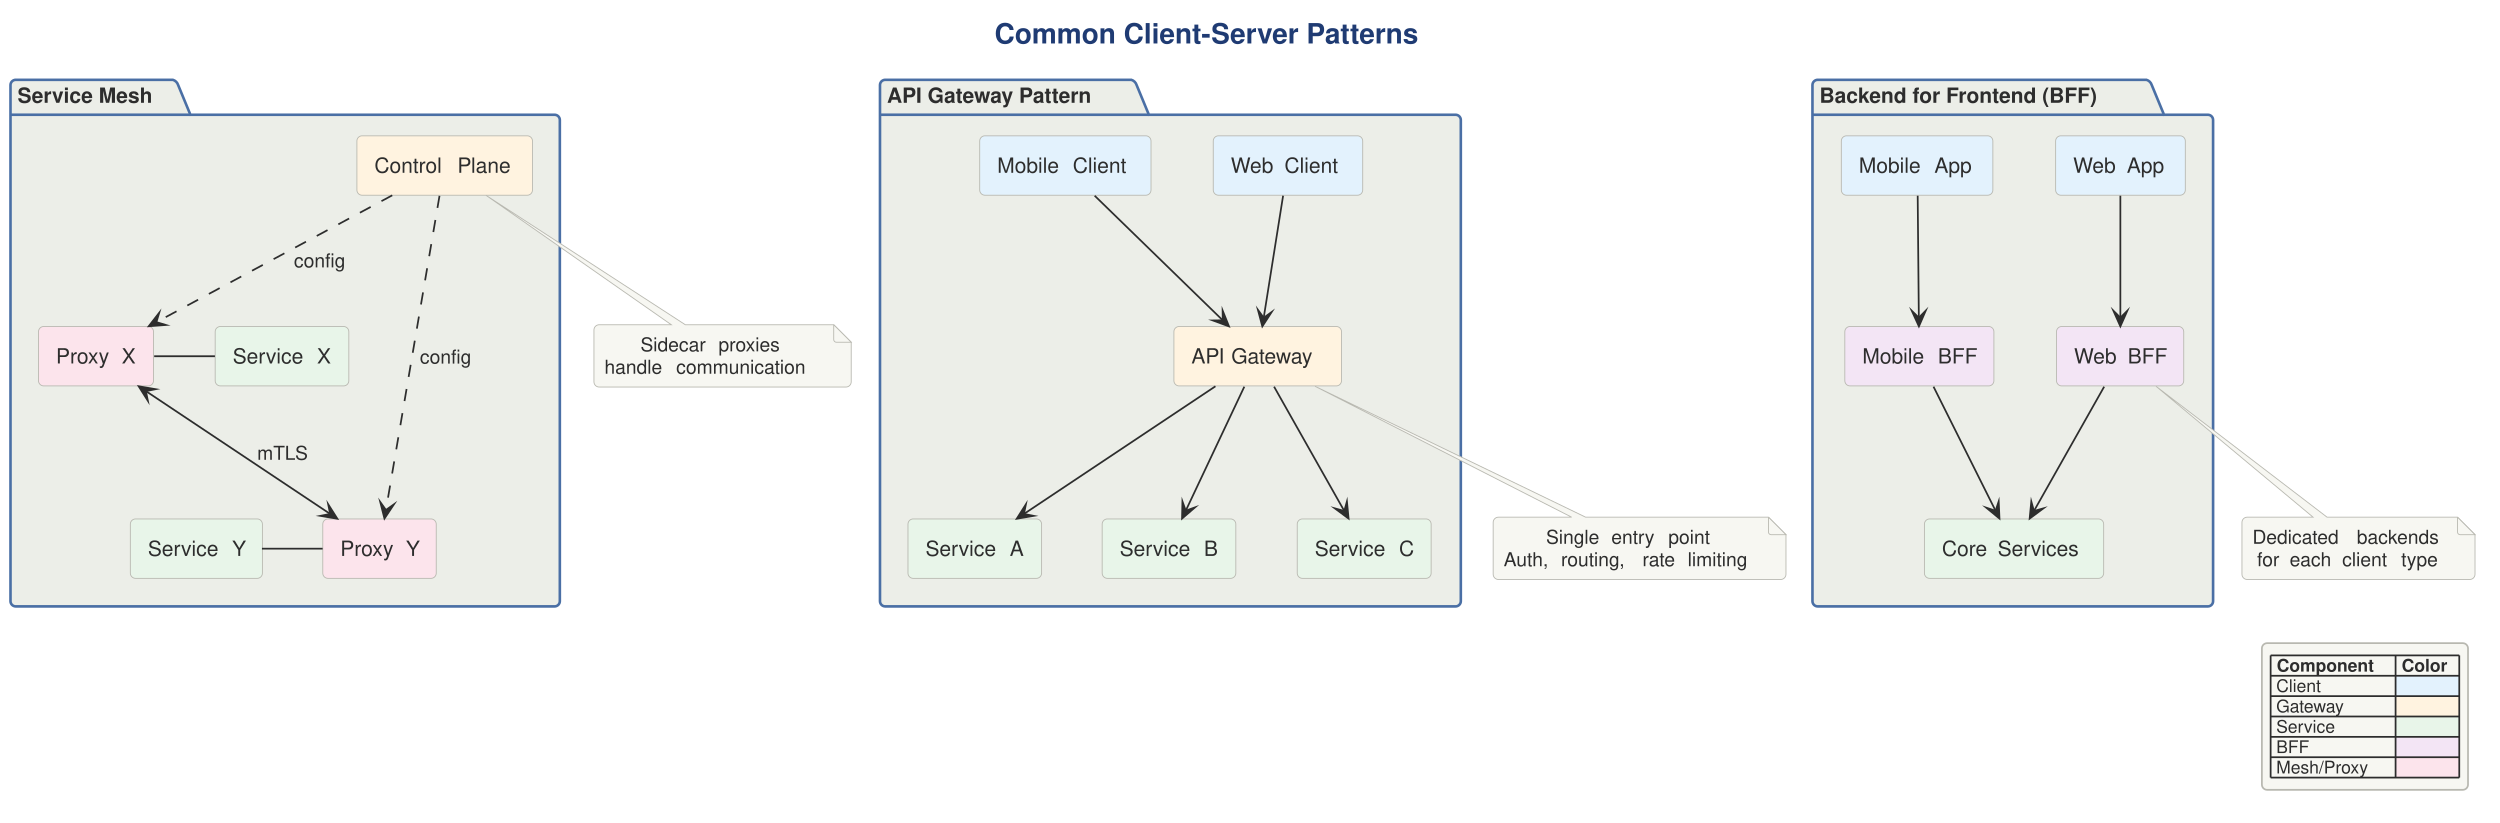
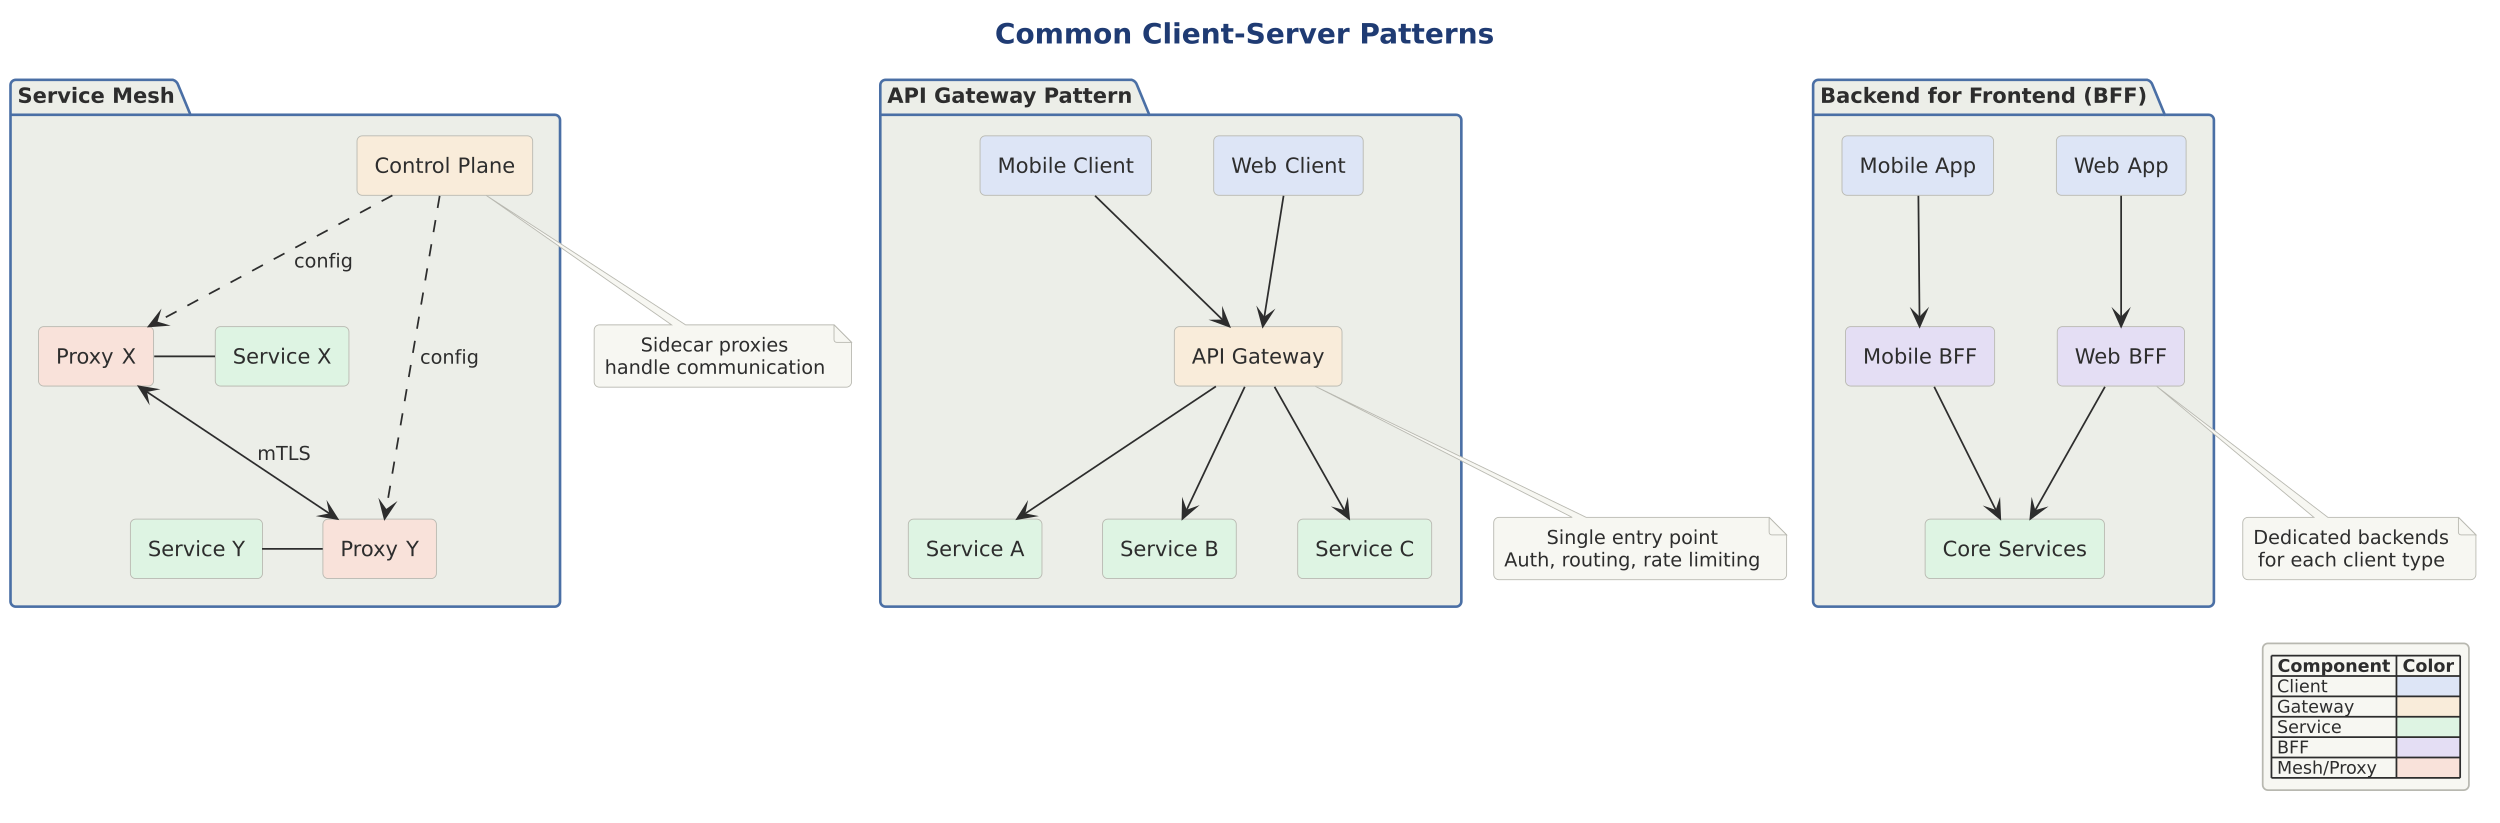
- <svg xmlns="http://www.w3.org/2000/svg" version="1.1" data-diagram-type="DESCRIPTION" style="width:1429px;height:470px;" width="1429px" height="470px" viewBox="0 0 1429 470" zoomAndPan="magnify" preserveAspectRatio="none" contentStyleType="text/css">
+ <svg xmlns="http://www.w3.org/2000/svg" version="1.1" data-diagram-type="DESCRIPTION" style="width:2232px;height:734px;" width="2232.813px" height="734.375px" viewBox="0 0 2232 734" zoomAndPan="magnify" preserveAspectRatio="none" contentStyleType="text/css">
  <defs />
  <g font-family="sans-serif" lengthAdjust="spacing">
    <g class="title" data-source-line="2">
-       <text x="568.48" y="24.852" fill="#1F3B73" font-size="16" textLength="285.758" font-weight="700" font-family="'Helvetica'">Common Client-Server Patterns</text>
+       <text x="888.25" y="38.831" fill="#1F3B73" font-size="25" textLength="446.497" font-weight="700" font-family="DejaVu Sans">Common Client-Server Patterns</text>
    </g>
    <g class="cluster" data-qualified-name="API Gateway Pattern" id="ent0001" data-source-line="6">
-       <path d="M506,45.625 L646.695,45.625 A4.5,4.5 0 0 1 649.695,48.625 L656.695,65.594 L832,65.594 A3,3 0 0 1 835,68.594 L835,343.625 A3,3 0 0 1 832,346.625 L506,346.625 A3,3 0 0 1 503,343.625 L503,48.625 A3,3 0 0 1 506,45.625" style="stroke:#4A6FA5;stroke-width:1.5;" fill="#ECEEE8" />
-       <line x1="503" y1="65.594" x2="656.695" y2="65.594" style="stroke:#4A6FA5;stroke-width:1.5;" />
-       <text x="507" y="58.764" fill="#2D2D2D" font-size="12" textLength="140.695" font-weight="700" font-family="'Helvetica'">API Gateway Pattern</text>
+       <path d="M790.625,71.289 L1010.461,71.289 A7.031,7.031 0 0 1 1015.149,75.977 L1026.086,102.49 L1300,102.49 A4.688,4.688 0 0 1 1304.688,107.178 L1304.688,536.914 A4.688,4.688 0 0 1 1300,541.602 L790.625,541.602 A4.688,4.688 0 0 1 785.938,536.914 L785.938,75.977 A4.688,4.688 0 0 1 790.625,71.289" style="stroke:#4A6FA5;stroke-width:2.344;" fill="#ECEEE8" />
+       <line x1="785.938" y1="102.49" x2="1026.086" y2="102.49" style="stroke:#4A6FA5;stroke-width:2.344;" />
+       <text x="792.188" y="91.818" fill="#2D2D2D" font-size="18.75" textLength="219.836" font-weight="700" font-family="DejaVu Sans">API Gateway Pattern</text>
    </g>
    <g class="cluster" data-qualified-name="Backend for Frontend .BFF." id="ent0016" data-source-line="22">
-       <path d="M1039,45.625 L1226.945,45.625 A4.5,4.5 0 0 1 1229.945,48.625 L1236.945,65.594 L1262,65.594 A3,3 0 0 1 1265,68.594 L1265,343.625 A3,3 0 0 1 1262,346.625 L1039,346.625 A3,3 0 0 1 1036,343.625 L1036,48.625 A3,3 0 0 1 1039,45.625" style="stroke:#4A6FA5;stroke-width:1.5;" fill="#ECEEE8" />
-       <line x1="1036" y1="65.594" x2="1236.945" y2="65.594" style="stroke:#4A6FA5;stroke-width:1.5;" />
-       <text x="1040" y="58.764" fill="#2D2D2D" font-size="12" textLength="187.945" font-weight="700" font-family="'Helvetica'">Backend for Frontend (BFF)</text>
+       <path d="M1623.438,71.289 L1917.102,71.289 A7.031,7.031 0 0 1 1921.79,75.977 L1932.727,102.49 L1971.875,102.49 A4.688,4.688 0 0 1 1976.563,107.178 L1976.563,536.914 A4.688,4.688 0 0 1 1971.875,541.602 L1623.438,541.602 A4.688,4.688 0 0 1 1618.75,536.914 L1618.75,75.977 A4.688,4.688 0 0 1 1623.438,71.289" style="stroke:#4A6FA5;stroke-width:2.344;" fill="#ECEEE8" />
+       <line x1="1618.75" y1="102.49" x2="1932.727" y2="102.49" style="stroke:#4A6FA5;stroke-width:2.344;" />
+       <text x="1625" y="91.818" fill="#2D2D2D" font-size="18.75" textLength="293.665" font-weight="700" font-family="DejaVu Sans">Backend for Frontend (BFF)</text>
    </g>
    <g class="cluster" data-qualified-name="Service Mesh" id="ent0029" data-source-line="36">
-       <path d="M9,45.625 L98.83,45.625 A4.5,4.5 0 0 1 101.83,48.625 L108.83,65.594 L317,65.594 A3,3 0 0 1 320,68.594 L320,343.625 A3,3 0 0 1 317,346.625 L9,346.625 A3,3 0 0 1 6,343.625 L6,48.625 A3,3 0 0 1 9,45.625" style="stroke:#4A6FA5;stroke-width:1.5;" fill="#ECEEE8" />
-       <line x1="6" y1="65.594" x2="108.83" y2="65.594" style="stroke:#4A6FA5;stroke-width:1.5;" />
-       <text x="10" y="58.764" fill="#2D2D2D" font-size="12" textLength="89.83" font-weight="700" font-family="'Helvetica'">Service Mesh</text>
+       <path d="M14.063,71.289 L154.422,71.289 A7.031,7.031 0 0 1 159.109,75.977 L170.047,102.49 L495.313,102.49 A4.688,4.688 0 0 1 500,107.178 L500,536.914 A4.688,4.688 0 0 1 495.313,541.602 L14.063,541.602 A4.688,4.688 0 0 1 9.375,536.914 L9.375,75.977 A4.688,4.688 0 0 1 14.063,71.289" style="stroke:#4A6FA5;stroke-width:2.344;" fill="#ECEEE8" />
+       <line x1="9.375" y1="102.49" x2="170.047" y2="102.49" style="stroke:#4A6FA5;stroke-width:2.344;" />
+       <text x="15.625" y="91.818" fill="#2D2D2D" font-size="18.75" textLength="140.359" font-weight="700" font-family="DejaVu Sans">Service Mesh</text>
    </g>
    <g class="entity" data-qualified-name="API Gateway Pattern.WC1" id="ent0002" data-source-line="7">
-       <rect x="693.5" y="77.625" width="85.42" height="33.969" fill="#E3F2FD" style="stroke:#B8B8B0;stroke-width:0.5;" rx="3" ry="3" />
-       <text x="703.5" y="98.764" fill="#2D2D2D" font-size="12" textLength="26.865" font-family="'Helvetica'">Web</text>
-       <text x="730.365" y="98.764" fill="#2D2D2D" font-size="12" font-family="'Helvetica'"> </text>
-       <text x="734.18" y="98.764" fill="#2D2D2D" font-size="12" textLength="34.74" font-family="'Helvetica'">Client</text>
+       <rect x="1083.594" y="121.289" width="133.469" height="53.076" fill="#DDE5F6" style="stroke:#B8B8B0;stroke-width:0.781;" rx="4.688" ry="4.688" />
+       <text x="1099.219" y="154.318" fill="#2D2D2D" font-size="18.75" textLength="41.977" font-family="DejaVu Sans">Web</text>
+       <text x="1141.196" y="154.318" fill="#2D2D2D" font-size="18.75" font-family="DejaVu Sans"> </text>
+       <text x="1147.156" y="154.318" fill="#2D2D2D" font-size="18.75" textLength="54.282" font-family="DejaVu Sans">Client</text>
    </g>
    <g class="entity" data-qualified-name="API Gateway Pattern.MC1" id="ent0003" data-source-line="8">
-       <rect x="560" y="77.625" width="97.918" height="33.969" fill="#E3F2FD" style="stroke:#B8B8B0;stroke-width:0.5;" rx="3" ry="3" />
-       <text x="570" y="98.764" fill="#2D2D2D" font-size="12" textLength="39.363" font-family="'Helvetica'">Mobile</text>
-       <text x="609.363" y="98.764" fill="#2D2D2D" font-size="12" font-family="'Helvetica'"> </text>
-       <text x="613.178" y="98.764" fill="#2D2D2D" font-size="12" textLength="34.74" font-family="'Helvetica'">Client</text>
+       <rect x="875" y="121.289" width="152.997" height="53.076" fill="#DDE5F6" style="stroke:#B8B8B0;stroke-width:0.781;" rx="4.688" ry="4.688" />
+       <text x="890.625" y="154.318" fill="#2D2D2D" font-size="18.75" textLength="61.505" font-family="DejaVu Sans">Mobile</text>
+       <text x="952.13" y="154.318" fill="#2D2D2D" font-size="18.75" font-family="DejaVu Sans"> </text>
+       <text x="958.09" y="154.318" fill="#2D2D2D" font-size="18.75" textLength="54.282" font-family="DejaVu Sans">Client</text>
    </g>
    <g class="entity" data-qualified-name="API Gateway Pattern.GW" id="ent0004" data-source-line="9">
-       <rect x="671" y="186.625" width="95.809" height="33.969" fill="#FFF3E0" style="stroke:#B8B8B0;stroke-width:0.5;" rx="3" ry="3" />
-       <text x="681" y="207.764" fill="#2D2D2D" font-size="12" textLength="18.984" font-family="'Helvetica'">API</text>
-       <text x="699.984" y="207.764" fill="#2D2D2D" font-size="12" font-family="'Helvetica'"> </text>
-       <text x="703.799" y="207.764" fill="#2D2D2D" font-size="12" textLength="53.01" font-family="'Helvetica'">Gateway</text>
+       <rect x="1048.438" y="291.602" width="149.701" height="53.076" fill="#F9ECDA" style="stroke:#B8B8B0;stroke-width:0.781;" rx="4.688" ry="4.688" />
+       <text x="1064.063" y="324.631" fill="#2D2D2D" font-size="18.75" textLength="29.663" font-family="DejaVu Sans">API</text>
+       <text x="1093.726" y="324.631" fill="#2D2D2D" font-size="18.75" font-family="DejaVu Sans"> </text>
+       <text x="1099.686" y="324.631" fill="#2D2D2D" font-size="18.75" textLength="82.828" font-family="DejaVu Sans">Gateway</text>
    </g>
    <g class="entity" data-qualified-name="API Gateway Pattern.SA1" id="ent0005" data-source-line="10">
-       <rect x="519" y="296.625" width="76.373" height="33.969" fill="#E8F5E9" style="stroke:#B8B8B0;stroke-width:0.5;" rx="3" ry="3" />
-       <text x="529" y="317.764" fill="#2D2D2D" font-size="12" textLength="44.35" font-family="'Helvetica'">Service</text>
-       <text x="573.35" y="317.764" fill="#2D2D2D" font-size="12" font-family="'Helvetica'"> </text>
-       <text x="577.164" y="317.764" fill="#2D2D2D" font-size="12" font-family="'Helvetica'">A</text>
+       <rect x="810.938" y="463.477" width="119.333" height="53.076" fill="#DEF4E3" style="stroke:#B8B8B0;stroke-width:0.781;" rx="4.688" ry="4.688" />
+       <text x="826.563" y="496.506" fill="#2D2D2D" font-size="18.75" textLength="69.296" font-family="DejaVu Sans">Service</text>
+       <text x="895.859" y="496.506" fill="#2D2D2D" font-size="18.75" font-family="DejaVu Sans"> </text>
+       <text x="901.819" y="496.506" fill="#2D2D2D" font-size="18.75" font-family="DejaVu Sans">A</text>
    </g>
    <g class="entity" data-qualified-name="API Gateway Pattern.SB1" id="ent0006" data-source-line="11">
-       <rect x="630" y="296.625" width="76.396" height="33.969" fill="#E8F5E9" style="stroke:#B8B8B0;stroke-width:0.5;" rx="3" ry="3" />
-       <text x="640" y="317.764" fill="#2D2D2D" font-size="12" textLength="44.35" font-family="'Helvetica'">Service</text>
-       <text x="684.35" y="317.764" fill="#2D2D2D" font-size="12" font-family="'Helvetica'"> </text>
-       <text x="688.164" y="317.764" fill="#2D2D2D" font-size="12" font-family="'Helvetica'">B</text>
+       <rect x="984.375" y="463.477" width="119.37" height="53.076" fill="#DEF4E3" style="stroke:#B8B8B0;stroke-width:0.781;" rx="4.688" ry="4.688" />
+       <text x="1000" y="496.506" fill="#2D2D2D" font-size="18.75" textLength="69.296" font-family="DejaVu Sans">Service</text>
+       <text x="1069.296" y="496.506" fill="#2D2D2D" font-size="18.75" font-family="DejaVu Sans"> </text>
+       <text x="1075.256" y="496.506" fill="#2D2D2D" font-size="18.75" font-family="DejaVu Sans">B</text>
    </g>
    <g class="entity" data-qualified-name="API Gateway Pattern.SC1" id="ent0007" data-source-line="12">
-       <rect x="741.5" y="296.625" width="76.543" height="33.969" fill="#E8F5E9" style="stroke:#B8B8B0;stroke-width:0.5;" rx="3" ry="3" />
-       <text x="751.5" y="317.764" fill="#2D2D2D" font-size="12" textLength="44.35" font-family="'Helvetica'">Service</text>
-       <text x="795.85" y="317.764" fill="#2D2D2D" font-size="12" font-family="'Helvetica'"> </text>
-       <text x="799.664" y="317.764" fill="#2D2D2D" font-size="12" font-family="'Helvetica'">C</text>
+       <rect x="1158.594" y="463.477" width="119.598" height="53.076" fill="#DEF4E3" style="stroke:#B8B8B0;stroke-width:0.781;" rx="4.688" ry="4.688" />
+       <text x="1174.219" y="496.506" fill="#2D2D2D" font-size="18.75" textLength="69.296" font-family="DejaVu Sans">Service</text>
+       <text x="1243.515" y="496.506" fill="#2D2D2D" font-size="18.75" font-family="DejaVu Sans"> </text>
+       <text x="1249.475" y="496.506" fill="#2D2D2D" font-size="18.75" font-family="DejaVu Sans">C</text>
    </g>
    <g class="entity" data-qualified-name="Backend for Frontend .BFF..WC2" id="ent0017" data-source-line="23">
-       <rect x="1175" y="77.625" width="74.123" height="33.969" fill="#E3F2FD" style="stroke:#B8B8B0;stroke-width:0.5;" rx="3" ry="3" />
-       <text x="1185" y="98.764" fill="#2D2D2D" font-size="12" textLength="26.865" font-family="'Helvetica'">Web</text>
-       <text x="1211.865" y="98.764" fill="#2D2D2D" font-size="12" font-family="'Helvetica'"> </text>
-       <text x="1215.68" y="98.764" fill="#2D2D2D" font-size="12" textLength="23.443" font-family="'Helvetica'">App</text>
+       <rect x="1835.938" y="121.289" width="115.817" height="53.076" fill="#DDE5F6" style="stroke:#B8B8B0;stroke-width:0.781;" rx="4.688" ry="4.688" />
+       <text x="1851.563" y="154.318" fill="#2D2D2D" font-size="18.75" textLength="41.977" font-family="DejaVu Sans">Web</text>
+       <text x="1893.539" y="154.318" fill="#2D2D2D" font-size="18.75" font-family="DejaVu Sans"> </text>
+       <text x="1899.5" y="154.318" fill="#2D2D2D" font-size="18.75" textLength="36.63" font-family="DejaVu Sans">App</text>
    </g>
    <g class="entity" data-qualified-name="Backend for Frontend .BFF..MC2" id="ent0018" data-source-line="24">
-       <rect x="1052.5" y="77.625" width="86.621" height="33.969" fill="#E3F2FD" style="stroke:#B8B8B0;stroke-width:0.5;" rx="3" ry="3" />
-       <text x="1062.5" y="98.764" fill="#2D2D2D" font-size="12" textLength="39.363" font-family="'Helvetica'">Mobile</text>
-       <text x="1101.863" y="98.764" fill="#2D2D2D" font-size="12" font-family="'Helvetica'"> </text>
-       <text x="1105.678" y="98.764" fill="#2D2D2D" font-size="12" textLength="23.443" font-family="'Helvetica'">App</text>
+       <rect x="1644.531" y="121.289" width="135.345" height="53.076" fill="#DDE5F6" style="stroke:#B8B8B0;stroke-width:0.781;" rx="4.688" ry="4.688" />
+       <text x="1660.156" y="154.318" fill="#2D2D2D" font-size="18.75" textLength="61.505" font-family="DejaVu Sans">Mobile</text>
+       <text x="1721.661" y="154.318" fill="#2D2D2D" font-size="18.75" font-family="DejaVu Sans"> </text>
+       <text x="1727.621" y="154.318" fill="#2D2D2D" font-size="18.75" textLength="36.63" font-family="DejaVu Sans">App</text>
    </g>
    <g class="entity" data-qualified-name="Backend for Frontend .BFF..WBFF" id="ent0019" data-source-line="25">
-       <rect x="1175.5" y="186.625" width="72.717" height="33.969" fill="#F3E5F5" style="stroke:#B8B8B0;stroke-width:0.5;" rx="3" ry="3" />
-       <text x="1185.5" y="207.764" fill="#2D2D2D" font-size="12" textLength="26.865" font-family="'Helvetica'">Web</text>
-       <text x="1212.365" y="207.764" fill="#2D2D2D" font-size="12" font-family="'Helvetica'"> </text>
-       <text x="1216.18" y="207.764" fill="#2D2D2D" font-size="12" textLength="22.037" font-family="'Helvetica'">BFF</text>
+       <rect x="1836.719" y="291.602" width="113.62" height="53.076" fill="#E4DEF4" style="stroke:#B8B8B0;stroke-width:0.781;" rx="4.688" ry="4.688" />
+       <text x="1852.344" y="324.631" fill="#2D2D2D" font-size="18.75" textLength="41.977" font-family="DejaVu Sans">Web</text>
+       <text x="1894.321" y="324.631" fill="#2D2D2D" font-size="18.75" font-family="DejaVu Sans"> </text>
+       <text x="1900.281" y="324.631" fill="#2D2D2D" font-size="18.75" textLength="34.433" font-family="DejaVu Sans">BFF</text>
    </g>
    <g class="entity" data-qualified-name="Backend for Frontend .BFF..MBFF" id="ent0020" data-source-line="26">
-       <rect x="1054.5" y="186.625" width="85.215" height="33.969" fill="#F3E5F5" style="stroke:#B8B8B0;stroke-width:0.5;" rx="3" ry="3" />
-       <text x="1064.5" y="207.764" fill="#2D2D2D" font-size="12" textLength="39.363" font-family="'Helvetica'">Mobile</text>
-       <text x="1103.863" y="207.764" fill="#2D2D2D" font-size="12" font-family="'Helvetica'"> </text>
-       <text x="1107.678" y="207.764" fill="#2D2D2D" font-size="12" textLength="22.037" font-family="'Helvetica'">BFF</text>
+       <rect x="1647.656" y="291.602" width="133.148" height="53.076" fill="#E4DEF4" style="stroke:#B8B8B0;stroke-width:0.781;" rx="4.688" ry="4.688" />
+       <text x="1663.281" y="324.631" fill="#2D2D2D" font-size="18.75" textLength="61.505" font-family="DejaVu Sans">Mobile</text>
+       <text x="1724.786" y="324.631" fill="#2D2D2D" font-size="18.75" font-family="DejaVu Sans"> </text>
+       <text x="1730.746" y="324.631" fill="#2D2D2D" font-size="18.75" textLength="34.433" font-family="DejaVu Sans">BFF</text>
    </g>
    <g class="entity" data-qualified-name="Backend for Frontend .BFF..CORE" id="ent0021" data-source-line="27">
-       <rect x="1100" y="296.625" width="102.453" height="33.969" fill="#E8F5E9" style="stroke:#B8B8B0;stroke-width:0.5;" rx="3" ry="3" />
-       <text x="1110" y="317.764" fill="#2D2D2D" font-size="12" textLength="28.037" font-family="'Helvetica'">Core</text>
-       <text x="1138.037" y="317.764" fill="#2D2D2D" font-size="12" font-family="'Helvetica'"> </text>
-       <text x="1141.852" y="317.764" fill="#2D2D2D" font-size="12" textLength="50.602" font-family="'Helvetica'">Services</text>
+       <rect x="1718.75" y="463.477" width="160.083" height="53.076" fill="#DEF4E3" style="stroke:#B8B8B0;stroke-width:0.781;" rx="4.688" ry="4.688" />
+       <text x="1734.375" y="496.506" fill="#2D2D2D" font-size="18.75" textLength="43.808" font-family="DejaVu Sans">Core</text>
+       <text x="1778.183" y="496.506" fill="#2D2D2D" font-size="18.75" font-family="DejaVu Sans"> </text>
+       <text x="1784.143" y="496.506" fill="#2D2D2D" font-size="18.75" textLength="79.065" font-family="DejaVu Sans">Services</text>
    </g>
    <g class="entity" data-qualified-name="Service Mesh.SX" id="ent0030" data-source-line="37">
-       <rect x="123" y="186.625" width="76.385" height="33.969" fill="#E8F5E9" style="stroke:#B8B8B0;stroke-width:0.5;" rx="3" ry="3" />
-       <text x="133" y="207.764" fill="#2D2D2D" font-size="12" textLength="44.35" font-family="'Helvetica'">Service</text>
-       <text x="177.35" y="207.764" fill="#2D2D2D" font-size="12" font-family="'Helvetica'"> </text>
-       <text x="181.164" y="207.764" fill="#2D2D2D" font-size="12" font-family="'Helvetica'">X</text>
+       <rect x="192.188" y="291.602" width="119.351" height="53.076" fill="#DEF4E3" style="stroke:#B8B8B0;stroke-width:0.781;" rx="4.688" ry="4.688" />
+       <text x="207.813" y="324.631" fill="#2D2D2D" font-size="18.75" textLength="69.296" font-family="DejaVu Sans">Service</text>
+       <text x="277.109" y="324.631" fill="#2D2D2D" font-size="18.75" font-family="DejaVu Sans"> </text>
+       <text x="283.069" y="324.631" fill="#2D2D2D" font-size="18.75" font-family="DejaVu Sans">X</text>
    </g>
    <g class="entity" data-qualified-name="Service Mesh.PX" id="ent0031" data-source-line="38">
-       <rect x="22" y="186.625" width="65.75" height="33.969" fill="#FCE4EC" style="stroke:#B8B8B0;stroke-width:0.5;" rx="3" ry="3" />
-       <text x="32" y="207.764" fill="#2D2D2D" font-size="12" textLength="33.715" font-family="'Helvetica'">Proxy</text>
-       <text x="65.715" y="207.764" fill="#2D2D2D" font-size="12" font-family="'Helvetica'"> </text>
-       <text x="69.529" y="207.764" fill="#2D2D2D" font-size="12" font-family="'Helvetica'">X</text>
+       <rect x="34.375" y="291.602" width="102.734" height="53.076" fill="#F9E2DA" style="stroke:#B8B8B0;stroke-width:0.781;" rx="4.688" ry="4.688" />
+       <text x="50" y="324.631" fill="#2D2D2D" font-size="18.75" textLength="52.679" font-family="DejaVu Sans">Proxy</text>
+       <text x="102.679" y="324.631" fill="#2D2D2D" font-size="18.75" font-family="DejaVu Sans"> </text>
+       <text x="108.64" y="324.631" fill="#2D2D2D" font-size="18.75" font-family="DejaVu Sans">X</text>
    </g>
    <g class="entity" data-qualified-name="Service Mesh.SY" id="ent0032" data-source-line="39">
-       <rect x="74.5" y="296.625" width="75.494" height="33.969" fill="#E8F5E9" style="stroke:#B8B8B0;stroke-width:0.5;" rx="3" ry="3" />
-       <text x="84.5" y="317.764" fill="#2D2D2D" font-size="12" textLength="44.35" font-family="'Helvetica'">Service</text>
-       <text x="128.85" y="317.764" fill="#2D2D2D" font-size="12" font-family="'Helvetica'"> </text>
-       <text x="132.664" y="317.764" fill="#2D2D2D" font-size="12" font-family="'Helvetica'">Y</text>
+       <rect x="116.406" y="463.477" width="117.96" height="53.076" fill="#DEF4E3" style="stroke:#B8B8B0;stroke-width:0.781;" rx="4.688" ry="4.688" />
+       <text x="132.031" y="496.506" fill="#2D2D2D" font-size="18.75" textLength="69.296" font-family="DejaVu Sans">Service</text>
+       <text x="201.328" y="496.506" fill="#2D2D2D" font-size="18.75" font-family="DejaVu Sans"> </text>
+       <text x="207.288" y="496.506" fill="#2D2D2D" font-size="18.75" font-family="DejaVu Sans">Y</text>
    </g>
    <g class="entity" data-qualified-name="Service Mesh.PY" id="ent0033" data-source-line="40">
-       <rect x="184.5" y="296.625" width="64.859" height="33.969" fill="#FCE4EC" style="stroke:#B8B8B0;stroke-width:0.5;" rx="3" ry="3" />
-       <text x="194.5" y="317.764" fill="#2D2D2D" font-size="12" textLength="33.715" font-family="'Helvetica'">Proxy</text>
-       <text x="228.215" y="317.764" fill="#2D2D2D" font-size="12" font-family="'Helvetica'"> </text>
-       <text x="232.029" y="317.764" fill="#2D2D2D" font-size="12" font-family="'Helvetica'">Y</text>
+       <rect x="288.281" y="463.477" width="101.343" height="53.076" fill="#F9E2DA" style="stroke:#B8B8B0;stroke-width:0.781;" rx="4.688" ry="4.688" />
+       <text x="303.906" y="496.506" fill="#2D2D2D" font-size="18.75" textLength="52.679" font-family="DejaVu Sans">Proxy</text>
+       <text x="356.586" y="496.506" fill="#2D2D2D" font-size="18.75" font-family="DejaVu Sans"> </text>
+       <text x="362.546" y="496.506" fill="#2D2D2D" font-size="18.75" font-family="DejaVu Sans">Y</text>
    </g>
    <g class="entity" data-qualified-name="Service Mesh.CP" id="ent0034" data-source-line="41">
-       <rect x="204" y="77.625" width="100.367" height="33.969" fill="#FFF3E0" style="stroke:#B8B8B0;stroke-width:0.5;" rx="3" ry="3" />
-       <text x="214" y="98.764" fill="#2D2D2D" font-size="12" textLength="43.641" font-family="'Helvetica'">Control</text>
-       <text x="257.641" y="98.764" fill="#2D2D2D" font-size="12" font-family="'Helvetica'"> </text>
-       <text x="261.455" y="98.764" fill="#2D2D2D" font-size="12" textLength="32.912" font-family="'Helvetica'">Plane</text>
+       <rect x="318.75" y="121.289" width="156.824" height="53.076" fill="#F9ECDA" style="stroke:#B8B8B0;stroke-width:0.781;" rx="4.688" ry="4.688" />
+       <text x="334.375" y="154.318" fill="#2D2D2D" font-size="18.75" textLength="68.188" font-family="DejaVu Sans">Control</text>
+       <text x="402.563" y="154.318" fill="#2D2D2D" font-size="18.75" font-family="DejaVu Sans"> </text>
+       <text x="408.524" y="154.318" fill="#2D2D2D" font-size="18.75" textLength="51.425" font-family="DejaVu Sans">Plane</text>
    </g>
    <g class="entity" data-qualified-name="GMN13" id="ent0014" data-source-line="20">
-       <path d="M853.5,298.625 L853.5,328.234 A3,3 0 0 0 856.5,331.234 L1017.862,331.234 A3,3 0 0 0 1020.862,328.234 L1020.862,305.625 L1010.862,295.625 L906.34,295.625 L751.64,220.795 L898.34,295.625 L856.5,295.625 A3,3 0 0 0 853.5,298.625" style="stroke:#B8B8B0;stroke-width:0.5;" fill="#F7F7F2" />
-       <path d="M1010.862,295.625 L1010.862,304.125 A1.5,1.5 0 0 0 1012.362,305.625 L1020.862,305.625 L1010.862,295.625" style="stroke:#B8B8B0;stroke-width:0.5;" fill="#F7F7F2" />
-       <text x="883.708" y="310.835" fill="#2D2D2D" font-size="11" textLength="33.816" font-family="'Helvetica'">Single</text>
-       <text x="917.524" y="310.835" fill="#2D2D2D" font-size="11" font-family="'Helvetica'"> </text>
-       <text x="921.021" y="310.835" fill="#2D2D2D" font-size="11" textLength="29.084" font-family="'Helvetica'">entry</text>
-       <text x="950.105" y="310.835" fill="#2D2D2D" font-size="11" font-family="'Helvetica'"> </text>
-       <text x="953.602" y="310.835" fill="#2D2D2D" font-size="11" textLength="28.053" font-family="'Helvetica'">point</text>
-       <text x="859.5" y="323.64" fill="#2D2D2D" font-size="11" textLength="29.278" font-family="'Helvetica'">Auth,</text>
-       <text x="888.778" y="323.64" fill="#2D2D2D" font-size="11" font-family="'Helvetica'"> </text>
-       <text x="892.274" y="323.64" fill="#2D2D2D" font-size="11" textLength="43.044" font-family="'Helvetica'">routing,</text>
-       <text x="935.318" y="323.64" fill="#2D2D2D" font-size="11" font-family="'Helvetica'"> </text>
-       <text x="938.815" y="323.64" fill="#2D2D2D" font-size="11" textLength="22.344" font-family="'Helvetica'">rate</text>
-       <text x="961.159" y="323.64" fill="#2D2D2D" font-size="11" font-family="'Helvetica'"> </text>
-       <text x="964.655" y="323.64" fill="#2D2D2D" font-size="11" textLength="41.207" font-family="'Helvetica'">limiting</text>
+       <path d="M1333.594,466.602 L1333.594,512.866 A4.688,4.688 0 0 0 1338.281,517.554 L1590.41,517.554 A4.688,4.688 0 0 0 1595.097,512.866 L1595.097,477.539 L1579.472,461.914 L1416.156,461.914 L1174.438,344.992 L1403.656,461.914 L1338.281,461.914 A4.688,4.688 0 0 0 1333.594,466.602" style="stroke:#B8B8B0;stroke-width:0.781;" fill="#F7F7F2" />
+       <path d="M1579.472,461.914 L1579.472,475.195 A2.344,2.344 0 0 0 1581.816,477.539 L1595.097,477.539 L1579.472,461.914" style="stroke:#B8B8B0;stroke-width:0.781;" fill="#F7F7F2" />
+       <text x="1380.793" y="485.68" fill="#2D2D2D" font-size="17.188" textLength="52.838" font-family="DejaVu Sans">Single</text>
+       <text x="1433.631" y="485.68" fill="#2D2D2D" font-size="17.188" font-family="DejaVu Sans"> </text>
+       <text x="1439.095" y="485.68" fill="#2D2D2D" font-size="17.188" textLength="45.444" font-family="DejaVu Sans">entry</text>
+       <text x="1484.539" y="485.68" fill="#2D2D2D" font-size="17.188" font-family="DejaVu Sans"> </text>
+       <text x="1490.002" y="485.68" fill="#2D2D2D" font-size="17.188" textLength="43.833" font-family="DejaVu Sans">point</text>
+       <text x="1342.969" y="505.688" fill="#2D2D2D" font-size="17.188" textLength="45.747" font-family="DejaVu Sans">Auth,</text>
+       <text x="1388.715" y="505.688" fill="#2D2D2D" font-size="17.188" font-family="DejaVu Sans"> </text>
+       <text x="1394.179" y="505.688" fill="#2D2D2D" font-size="17.188" textLength="67.256" font-family="DejaVu Sans">routing,</text>
+       <text x="1461.435" y="505.688" fill="#2D2D2D" font-size="17.188" font-family="DejaVu Sans"> </text>
+       <text x="1466.898" y="505.688" fill="#2D2D2D" font-size="17.188" textLength="34.912" font-family="DejaVu Sans">rate</text>
+       <text x="1501.81" y="505.688" fill="#2D2D2D" font-size="17.188" font-family="DejaVu Sans"> </text>
+       <text x="1507.274" y="505.688" fill="#2D2D2D" font-size="17.188" textLength="64.386" font-family="DejaVu Sans">limiting</text>
    </g>
    <g class="entity" data-qualified-name="GMN26" id="ent0027" data-source-line="34">
-       <path d="M1281.5,298.625 L1281.5,328.234 A3,3 0 0 0 1284.5,331.234 L1411.718,331.234 A3,3 0 0 0 1414.718,328.234 L1414.718,305.625 L1404.718,295.625 L1330.15,295.625 L1232.36,220.795 L1322.15,295.625 L1284.5,295.625 A3,3 0 0 0 1281.5,298.625" style="stroke:#B8B8B0;stroke-width:0.5;" fill="#F7F7F2" />
-       <path d="M1404.718,295.625 L1404.718,304.125 A1.5,1.5 0 0 0 1406.218,305.625 L1414.718,305.625 L1404.718,295.625" style="stroke:#B8B8B0;stroke-width:0.5;" fill="#F7F7F2" />
-       <text x="1287.5" y="310.835" fill="#2D2D2D" font-size="11" textLength="56.128" font-family="'Helvetica'">Dedicated</text>
-       <text x="1343.628" y="310.835" fill="#2D2D2D" font-size="11" font-family="'Helvetica'"> </text>
-       <text x="1347.125" y="310.835" fill="#2D2D2D" font-size="11" textLength="52.594" font-family="'Helvetica'">backends</text>
-       <text x="1290.145" y="323.64" fill="#2D2D2D" font-size="11" textLength="15.125" font-family="'Helvetica'">for</text>
-       <text x="1305.27" y="323.64" fill="#2D2D2D" font-size="11" font-family="'Helvetica'"> </text>
-       <text x="1308.767" y="323.64" fill="#2D2D2D" font-size="11" textLength="26.528" font-family="'Helvetica'">each</text>
-       <text x="1335.295" y="323.64" fill="#2D2D2D" font-size="11" font-family="'Helvetica'"> </text>
-       <text x="1338.791" y="323.64" fill="#2D2D2D" font-size="11" textLength="30.212" font-family="'Helvetica'">client</text>
-       <text x="1369.004" y="323.64" fill="#2D2D2D" font-size="11" font-family="'Helvetica'"> </text>
-       <text x="1372.5" y="323.64" fill="#2D2D2D" font-size="11" textLength="24.573" font-family="'Helvetica'">type</text>
+       <path d="M2002.344,466.602 L2002.344,512.866 A4.688,4.688 0 0 0 2007.031,517.554 L2205.81,517.554 A4.688,4.688 0 0 0 2210.497,512.866 L2210.497,477.539 L2194.872,461.914 L2078.359,461.914 L1925.562,344.992 L2065.859,461.914 L2007.031,461.914 A4.688,4.688 0 0 0 2002.344,466.602" style="stroke:#B8B8B0;stroke-width:0.781;" fill="#F7F7F2" />
+       <path d="M2194.872,461.914 L2194.872,475.195 A2.344,2.344 0 0 0 2197.216,477.539 L2210.497,477.539 L2194.872,461.914" style="stroke:#B8B8B0;stroke-width:0.781;" fill="#F7F7F2" />
+       <text x="2011.719" y="485.68" fill="#2D2D2D" font-size="17.188" textLength="87.7" font-family="DejaVu Sans">Dedicated</text>
+       <text x="2099.419" y="485.68" fill="#2D2D2D" font-size="17.188" font-family="DejaVu Sans"> </text>
+       <text x="2104.882" y="485.68" fill="#2D2D2D" font-size="17.188" textLength="82.178" font-family="DejaVu Sans">backends</text>
+       <text x="2015.852" y="505.688" fill="#2D2D2D" font-size="17.188" textLength="23.633" font-family="DejaVu Sans">for</text>
+       <text x="2039.485" y="505.688" fill="#2D2D2D" font-size="17.188" font-family="DejaVu Sans"> </text>
+       <text x="2044.948" y="505.688" fill="#2D2D2D" font-size="17.188" textLength="41.45" font-family="DejaVu Sans">each</text>
+       <text x="2086.398" y="505.688" fill="#2D2D2D" font-size="17.188" font-family="DejaVu Sans"> </text>
+       <text x="2091.861" y="505.688" fill="#2D2D2D" font-size="17.188" textLength="47.207" font-family="DejaVu Sans">client</text>
+       <text x="2139.068" y="505.688" fill="#2D2D2D" font-size="17.188" font-family="DejaVu Sans"> </text>
+       <text x="2144.532" y="505.688" fill="#2D2D2D" font-size="17.188" textLength="38.395" font-family="DejaVu Sans">type</text>
    </g>
    <g class="entity" data-qualified-name="GMN40" id="ent0041" data-source-line="49">
-       <path d="M339.5,188.625 L339.5,218.234 A3,3 0 0 0 342.5,221.234 L483.554,221.234 A3,3 0 0 0 486.554,218.234 L486.554,195.625 L476.554,185.625 L391.72,185.625 L277.8,111.645 L383.72,185.625 L342.5,185.625 A3,3 0 0 0 339.5,188.625" style="stroke:#B8B8B0;stroke-width:0.5;" fill="#F7F7F2" />
-       <path d="M476.554,185.625 L476.554,194.125 A1.5,1.5 0 0 0 478.054,195.625 L486.554,195.625 L476.554,185.625" style="stroke:#B8B8B0;stroke-width:0.5;" fill="#F7F7F2" />
-       <text x="366.079" y="200.835" fill="#2D2D2D" font-size="11" textLength="41.1" font-family="'Helvetica'">Sidecar</text>
-       <text x="407.179" y="200.835" fill="#2D2D2D" font-size="11" font-family="'Helvetica'"> </text>
-       <text x="410.676" y="200.835" fill="#2D2D2D" font-size="11" textLength="40.299" font-family="'Helvetica'">proxies</text>
-       <text x="345.5" y="213.64" fill="#2D2D2D" font-size="11" textLength="37.49" font-family="'Helvetica'">handle</text>
-       <text x="382.99" y="213.64" fill="#2D2D2D" font-size="11" font-family="'Helvetica'"> </text>
-       <text x="386.487" y="213.64" fill="#2D2D2D" font-size="11" textLength="85.067" font-family="'Helvetica'">communication</text>
+       <path d="M530.469,294.727 L530.469,340.991 A4.688,4.688 0 0 0 535.156,345.679 L755.553,345.679 A4.688,4.688 0 0 0 760.241,340.991 L760.241,305.664 L744.616,290.039 L612.063,290.039 L434.063,174.445 L599.563,290.039 L535.156,290.039 A4.688,4.688 0 0 0 530.469,294.727" style="stroke:#B8B8B0;stroke-width:0.781;" fill="#F7F7F2" />
+       <path d="M744.616,290.039 L744.616,303.32 A2.344,2.344 0 0 0 746.96,305.664 L760.241,305.664 L744.616,290.039" style="stroke:#B8B8B0;stroke-width:0.781;" fill="#F7F7F2" />
+       <text x="571.999" y="313.805" fill="#2D2D2D" font-size="17.188" textLength="64.218" font-family="DejaVu Sans">Sidecar</text>
+       <text x="636.217" y="313.805" fill="#2D2D2D" font-size="17.188" font-family="DejaVu Sans"> </text>
+       <text x="641.681" y="313.805" fill="#2D2D2D" font-size="17.188" textLength="62.968" font-family="DejaVu Sans">proxies</text>
+       <text x="539.844" y="333.813" fill="#2D2D2D" font-size="17.188" textLength="58.578" font-family="DejaVu Sans">handle</text>
+       <text x="598.422" y="333.813" fill="#2D2D2D" font-size="17.188" font-family="DejaVu Sans"> </text>
+       <text x="603.886" y="333.813" fill="#2D2D2D" font-size="17.188" textLength="132.918" font-family="DejaVu Sans">communication</text>
    </g>
    <g class="link" data-entity-1="ent0002" data-entity-2="ent0004" id="lnk8" data-source-line="14" data-link-type="dependency">
-       <path d="M733.42,111.875 C730.2,132.105 725.535,161.497 722.335,181.637" style="stroke:#2D2D2D;stroke-width:1;" fill="none" id="WC1-to-GW" />
-       <polygon points="721.55,186.575,726.913,178.314,722.335,181.637,719.012,177.059,721.55,186.575" fill="#2D2D2D" style="stroke:#2D2D2D;stroke-width:1;stroke-linejoin:miter;stroke-miterlimit:10;" />
+       <path d="M1145.969,174.805 C1140.938,206.414 1133.648,252.339 1128.648,283.808" style="stroke:#2D2D2D;stroke-width:1.563;" fill="none" id="WC1-to-GW" />
+       <polygon points="1127.422,291.523,1135.801,278.616,1128.648,283.808,1123.456,276.654,1127.422,291.523" fill="#2D2D2D" style="stroke:#2D2D2D;stroke-width:1.563;stroke-linejoin:miter;stroke-miterlimit:10;" />
    </g>
    <g class="link" data-entity-1="ent0003" data-entity-2="ent0004" id="lnk9" data-source-line="15" data-link-type="dependency">
-       <path d="M625.71,111.875 C646.5,132.105 678.216,162.948 698.916,183.088" style="stroke:#2D2D2D;stroke-width:1;" fill="none" id="MC1-to-GW" />
-       <polygon points="702.5,186.575,698.839,177.432,698.916,183.088,693.26,183.166,702.5,186.575" fill="#2D2D2D" style="stroke:#2D2D2D;stroke-width:1;stroke-linejoin:miter;stroke-miterlimit:10;" />
+       <path d="M977.672,174.805 C1010.156,206.414 1059.713,254.607 1092.057,286.075" style="stroke:#2D2D2D;stroke-width:1.563;" fill="none" id="MC1-to-GW" />
+       <polygon points="1097.656,291.523,1091.936,277.237,1092.057,286.075,1083.219,286.197,1097.656,291.523" fill="#2D2D2D" style="stroke:#2D2D2D;stroke-width:1.563;stroke-linejoin:miter;stroke-miterlimit:10;" />
    </g>
    <g class="link" data-entity-1="ent0004" data-entity-2="ent0005" id="lnk10" data-source-line="16" data-link-type="dependency">
-       <path d="M694.75,220.795 C664.12,241.215 615.9,273.362 585.31,293.752" style="stroke:#2D2D2D;stroke-width:1;" fill="none" id="GW-to-SA1" />
-       <polygon points="581.15,296.525,590.857,294.862,585.31,293.752,586.42,288.205,581.15,296.525" fill="#2D2D2D" style="stroke:#2D2D2D;stroke-width:1;stroke-linejoin:miter;stroke-miterlimit:10;" />
+       <path d="M1085.547,344.992 C1037.688,376.898 962.344,427.128 914.548,458.987" style="stroke:#2D2D2D;stroke-width:1.563;" fill="none" id="GW-to-SA1" />
+       <polygon points="908.047,463.32,923.215,460.721,914.548,458.987,916.282,450.32,908.047,463.32" fill="#2D2D2D" style="stroke:#2D2D2D;stroke-width:1.563;stroke-linejoin:miter;stroke-miterlimit:10;" />
    </g>
    <g class="link" data-entity-1="ent0004" data-entity-2="ent0006" id="lnk11" data-source-line="17" data-link-type="dependency">
-       <path d="M711.25,221.025 C701.61,241.445 687.385,271.574 677.785,291.904" style="stroke:#2D2D2D;stroke-width:1;" fill="none" id="GW-to-SB1" />
-       <polygon points="675.65,296.425,683.11,289.995,677.785,291.904,675.876,286.579,675.65,296.425" fill="#2D2D2D" style="stroke:#2D2D2D;stroke-width:1;stroke-linejoin:miter;stroke-miterlimit:10;" />
+       <path d="M1111.328,345.352 C1096.266,377.258 1074.039,424.334 1059.039,456.1" style="stroke:#2D2D2D;stroke-width:1.563;" fill="none" id="GW-to-SB1" />
+       <polygon points="1055.703,463.164,1067.359,453.117,1059.039,456.1,1056.056,447.779,1055.703,463.164" fill="#2D2D2D" style="stroke:#2D2D2D;stroke-width:1.563;stroke-linejoin:miter;stroke-miterlimit:10;" />
    </g>
    <g class="link" data-entity-1="ent0004" data-entity-2="ent0007" id="lnk12" data-source-line="18" data-link-type="dependency">
-       <path d="M728.26,221.025 C739.8,241.445 756.911,271.741 768.391,292.071" style="stroke:#2D2D2D;stroke-width:1;" fill="none" id="GW-to-SC1" />
-       <polygon points="770.85,296.425,769.908,286.621,768.391,292.071,762.942,290.555,770.85,296.425" fill="#2D2D2D" style="stroke:#2D2D2D;stroke-width:1;stroke-linejoin:miter;stroke-miterlimit:10;" />
+       <path d="M1137.906,345.352 C1155.938,377.258 1182.674,424.596 1200.612,456.361" style="stroke:#2D2D2D;stroke-width:1.563;" fill="none" id="GW-to-SC1" />
+       <polygon points="1204.453,463.164,1202.981,447.846,1200.612,456.361,1192.096,453.992,1204.453,463.164" fill="#2D2D2D" style="stroke:#2D2D2D;stroke-width:1.563;stroke-linejoin:miter;stroke-miterlimit:10;" />
    </g>
    <g class="link" data-entity-1="ent0017" data-entity-2="ent0019" id="lnk22" data-source-line="29" data-link-type="dependency">
-       <path d="M1212,111.875 C1212,132.105 1212,161.435 1212,181.575" style="stroke:#2D2D2D;stroke-width:1;" fill="none" id="WC2-to-WBFF" />
-       <polygon points="1212,186.575,1216,177.575,1212,181.575,1208,177.575,1212,186.575" fill="#2D2D2D" style="stroke:#2D2D2D;stroke-width:1;stroke-linejoin:miter;stroke-miterlimit:10;" />
+       <path d="M1893.75,174.805 C1893.75,206.414 1893.75,252.242 1893.75,283.711" style="stroke:#2D2D2D;stroke-width:1.563;" fill="none" id="WC2-to-WBFF" />
+       <polygon points="1893.75,291.523,1900,277.461,1893.75,283.711,1887.5,277.461,1893.75,291.523" fill="#2D2D2D" style="stroke:#2D2D2D;stroke-width:1.563;stroke-linejoin:miter;stroke-miterlimit:10;" />
    </g>
    <g class="link" data-entity-1="ent0018" data-entity-2="ent0020" id="lnk23" data-source-line="30" data-link-type="dependency">
-       <path d="M1096.15,111.875 C1096.34,132.105 1096.613,161.435 1096.803,181.575" style="stroke:#2D2D2D;stroke-width:1;" fill="none" id="MC2-to-MBFF" />
-       <polygon points="1096.85,186.575,1100.765,177.538,1096.803,181.575,1092.765,177.613,1096.85,186.575" fill="#2D2D2D" style="stroke:#2D2D2D;stroke-width:1;stroke-linejoin:miter;stroke-miterlimit:10;" />
+       <path d="M1712.734,174.805 C1713.031,206.414 1713.458,252.243 1713.754,283.711" style="stroke:#2D2D2D;stroke-width:1.563;" fill="none" id="MC2-to-MBFF" />
+       <polygon points="1713.828,291.523,1719.945,277.403,1713.754,283.711,1707.446,277.521,1713.828,291.523" fill="#2D2D2D" style="stroke:#2D2D2D;stroke-width:1.563;stroke-linejoin:miter;stroke-miterlimit:10;" />
    </g>
    <g class="link" data-entity-1="ent0019" data-entity-2="ent0021" id="lnk24" data-source-line="31" data-link-type="dependency">
-       <path d="M1202.74,221.025 C1191.2,241.445 1174.089,271.741 1162.609,292.071" style="stroke:#2D2D2D;stroke-width:1;" fill="none" id="WBFF-to-CORE" />
-       <polygon points="1160.15,296.425,1168.058,290.555,1162.609,292.071,1161.092,286.621,1160.15,296.425" fill="#2D2D2D" style="stroke:#2D2D2D;stroke-width:1;stroke-linejoin:miter;stroke-miterlimit:10;" />
+       <path d="M1879.281,345.352 C1861.25,377.258 1834.513,424.596 1816.576,456.361" style="stroke:#2D2D2D;stroke-width:1.563;" fill="none" id="WBFF-to-CORE" />
+       <polygon points="1812.734,463.164,1825.091,453.992,1816.576,456.361,1814.207,447.846,1812.734,463.164" fill="#2D2D2D" style="stroke:#2D2D2D;stroke-width:1.563;stroke-linejoin:miter;stroke-miterlimit:10;" />
    </g>
    <g class="link" data-entity-1="ent0020" data-entity-2="ent0021" id="lnk25" data-source-line="32" data-link-type="dependency">
-       <path d="M1105.2,221.025 C1115.41,241.445 1130.505,271.622 1140.665,291.952" style="stroke:#2D2D2D;stroke-width:1;" fill="none" id="MBFF-to-CORE" />
-       <polygon points="1142.9,296.425,1142.455,286.586,1140.665,291.952,1135.299,290.163,1142.9,296.425" fill="#2D2D2D" style="stroke:#2D2D2D;stroke-width:1;stroke-linejoin:miter;stroke-miterlimit:10;" />
+       <path d="M1726.875,345.352 C1742.828,377.258 1766.414,424.41 1782.289,456.176" style="stroke:#2D2D2D;stroke-width:1.563;" fill="none" id="MBFF-to-CORE" />
+       <polygon points="1785.781,463.164,1785.086,447.791,1782.289,456.176,1773.904,453.379,1785.781,463.164" fill="#2D2D2D" style="stroke:#2D2D2D;stroke-width:1.563;stroke-linejoin:miter;stroke-miterlimit:10;" />
    </g>
    <g class="link" data-entity-1="ent0030" data-entity-2="ent0031" id="lnk35" data-source-line="43" data-link-type="association">
-       <path d="M122.85,203.625 C111.28,203.625 99.7,203.625 88.12,203.625" style="stroke:#2D2D2D;stroke-width:1;" fill="none" id="SX-PX" />
+       <path d="M191.953,318.164 C173.875,318.164 155.781,318.164 137.688,318.164" style="stroke:#2D2D2D;stroke-width:1.563;" fill="none" id="SX-PX" />
    </g>
    <g class="link" data-entity-1="ent0032" data-entity-2="ent0033" id="lnk36" data-source-line="44" data-link-type="association">
-       <path d="M149.73,313.625 C161.3,313.625 172.86,313.625 184.42,313.625" style="stroke:#2D2D2D;stroke-width:1;" fill="none" id="SY-PY" />
+       <path d="M233.953,490.039 C252.031,490.039 270.094,490.039 288.156,490.039" style="stroke:#2D2D2D;stroke-width:1.563;" fill="none" id="SY-PY" />
    </g>
    <g class="link" data-entity-1="ent0031" data-entity-2="ent0033" id="lnk37" data-source-line="45" data-link-type="dependency">
-       <path d="M83.41,223.569 C114.04,243.989 158.1,273.362 188.69,293.752" style="stroke:#2D2D2D;stroke-width:1;" fill="none" id="PX-PY" />
-       <polygon points="79.25,220.795,84.52,229.116,83.41,223.569,88.957,222.459,79.25,220.795" fill="#2D2D2D" style="stroke:#2D2D2D;stroke-width:1;stroke-linejoin:miter;stroke-miterlimit:10;" />
-       <polygon points="192.85,296.525,187.58,288.205,188.69,293.752,183.143,294.862,192.85,296.525" fill="#2D2D2D" style="stroke:#2D2D2D;stroke-width:1;stroke-linejoin:miter;stroke-miterlimit:10;" />
-       <text x="147" y="262.835" fill="#2D2D2D" font-size="11" textLength="30.545" font-family="'Helvetica'">mTLS</text>
+       <path d="M130.329,349.326 C178.188,381.232 247.031,427.128 294.827,458.987" style="stroke:#2D2D2D;stroke-width:1.563;" fill="none" id="PX-PY" />
+       <polygon points="123.828,344.992,132.062,357.993,130.329,349.326,138.996,347.592,123.828,344.992" fill="#2D2D2D" style="stroke:#2D2D2D;stroke-width:1.563;stroke-linejoin:miter;stroke-miterlimit:10;" />
+       <polygon points="301.328,463.32,293.093,450.32,294.827,458.987,286.16,460.721,301.328,463.32" fill="#2D2D2D" style="stroke:#2D2D2D;stroke-width:1.563;stroke-linejoin:miter;stroke-miterlimit:10;" />
+       <text x="229.688" y="410.68" fill="#2D2D2D" font-size="17.188" textLength="47.727" font-family="DejaVu Sans">mTLS</text>
    </g>
    <g class="link" data-entity-1="ent0034" data-entity-2="ent0031" id="lnk38" data-source-line="46" data-link-type="dependency">
-       <path d="M224.21,111.645 C186.69,131.815 127.014,163.907 89.404,184.127" style="stroke:#2D2D2D;stroke-width:1;stroke-dasharray:7,7;" fill="none" id="CP-to-PX" />
-       <polygon points="85,186.495,94.821,185.756,89.404,184.127,91.033,178.71,85,186.495" fill="#2D2D2D" style="stroke:#2D2D2D;stroke-width:1;stroke-linejoin:miter;stroke-miterlimit:10;" />
-       <text x="168" y="152.835" fill="#2D2D2D" font-size="11" textLength="33.661" font-family="'Helvetica'">config</text>
+       <path d="M350.328,174.445 C291.703,205.961 198.459,256.105 139.694,287.699" style="stroke:#2D2D2D;stroke-width:1.563;stroke-dasharray:10.938,10.938;" fill="none" id="CP-to-PX" />
+       <polygon points="132.813,291.398,148.158,290.244,139.694,287.699,142.239,279.235,132.813,291.398" fill="#2D2D2D" style="stroke:#2D2D2D;stroke-width:1.563;stroke-linejoin:miter;stroke-miterlimit:10;" />
+       <text x="262.5" y="238.805" fill="#2D2D2D" font-size="17.188" textLength="52.595" font-family="DejaVu Sans">config</text>
    </g>
    <g class="link" data-entity-1="ent0034" data-entity-2="ent0033" id="lnk39" data-source-line="47" data-link-type="dependency">
-       <path d="M251.22,111.935 C244.35,152.245 227.461,251.296 220.601,291.496" style="stroke:#2D2D2D;stroke-width:1;stroke-dasharray:7,7;" fill="none" id="CP-to-PY" />
-       <polygon points="219.76,296.425,225.217,288.226,220.601,291.496,217.331,286.88,219.76,296.425" fill="#2D2D2D" style="stroke:#2D2D2D;stroke-width:1;stroke-linejoin:miter;stroke-miterlimit:10;" />
-       <text x="240" y="207.835" fill="#2D2D2D" font-size="11" textLength="33.661" font-family="'Helvetica'">config</text>
+       <path d="M392.531,174.898 C381.797,237.883 355.408,392.65 344.689,455.463" style="stroke:#2D2D2D;stroke-width:1.563;stroke-dasharray:10.938,10.938;" fill="none" id="CP-to-PY" />
+       <polygon points="343.375,463.164,351.901,450.353,344.689,455.463,339.58,448.251,343.375,463.164" fill="#2D2D2D" style="stroke:#2D2D2D;stroke-width:1.563;stroke-linejoin:miter;stroke-miterlimit:10;" />
+       <text x="375" y="324.743" fill="#2D2D2D" font-size="17.188" textLength="52.595" font-family="DejaVu Sans">config</text>
    </g>
    <g class="legend" data-source-line="51">
-       <rect x="1292.896" y="367.625" width="117.822" height="83.844" fill="#F7F7F2" style="stroke:#B8B8B0;stroke-width:1;" rx="3" ry="3" />
-       <text x="1301.377" y="383.907" fill="#2D2D2D" font-size="10" textLength="64.458" font-weight="700" font-family="'Helvetica'">Component</text>
-       <text x="1372.798" y="383.907" fill="#2D2D2D" font-size="10" textLength="29.438" font-weight="700" font-family="'Helvetica'">Color</text>
-       <text x="1301.075" y="395.548" fill="#2D2D2D" font-size="10" textLength="28.95" font-family="'Helvetica'">Client</text>
-       <rect x="1369.317" y="386.266" width="36.401" height="11.641" fill="#E3F2FD" style="stroke:none;" />
-       <text x="1369.317" y="395.548" fill="#2D2D2D" font-size="10" font-family="'Helvetica'"> </text>
-       <text x="1301.075" y="407.188" fill="#2D2D2D" font-size="10" textLength="44.175" font-family="'Helvetica'">Gateway</text>
-       <rect x="1369.317" y="397.906" width="36.401" height="11.641" fill="#FFF3E0" style="stroke:none;" />
-       <text x="1369.317" y="407.188" fill="#2D2D2D" font-size="10" font-family="'Helvetica'"> </text>
-       <text x="1301.075" y="418.829" fill="#2D2D2D" font-size="10" textLength="36.958" font-family="'Helvetica'">Service</text>
-       <rect x="1369.317" y="409.547" width="36.401" height="11.641" fill="#E8F5E9" style="stroke:none;" />
-       <text x="1369.317" y="418.829" fill="#2D2D2D" font-size="10" font-family="'Helvetica'"> </text>
-       <text x="1301.075" y="430.47" fill="#2D2D2D" font-size="10" textLength="18.364" font-family="'Helvetica'">BFF</text>
-       <rect x="1369.317" y="421.188" width="36.401" height="11.641" fill="#F3E5F5" style="stroke:none;" />
-       <text x="1369.317" y="430.47" fill="#2D2D2D" font-size="10" font-family="'Helvetica'"> </text>
-       <text x="1301.075" y="442.11" fill="#2D2D2D" font-size="10" textLength="57.793" font-family="'Helvetica'">Mesh/Proxy</text>
-       <rect x="1369.317" y="432.828" width="36.401" height="11.641" fill="#FCE4EC" style="stroke:none;" />
-       <text x="1369.317" y="442.11" fill="#2D2D2D" font-size="10" font-family="'Helvetica'"> </text>
-       <line x1="1297.896" y1="374.625" x2="1405.718" y2="374.625" style="stroke:#2D2D2D;stroke-width:1;" />
-       <line x1="1297.896" y1="386.266" x2="1405.718" y2="386.266" style="stroke:#2D2D2D;stroke-width:1;" />
-       <line x1="1297.896" y1="397.906" x2="1405.718" y2="397.906" style="stroke:#2D2D2D;stroke-width:1;" />
-       <line x1="1297.896" y1="409.547" x2="1405.718" y2="409.547" style="stroke:#2D2D2D;stroke-width:1;" />
-       <line x1="1297.896" y1="421.188" x2="1405.718" y2="421.188" style="stroke:#2D2D2D;stroke-width:1;" />
-       <line x1="1297.896" y1="432.828" x2="1405.718" y2="432.828" style="stroke:#2D2D2D;stroke-width:1;" />
-       <line x1="1297.896" y1="444.469" x2="1405.718" y2="444.469" style="stroke:#2D2D2D;stroke-width:1;" />
-       <line x1="1297.896" y1="374.625" x2="1297.896" y2="444.469" style="stroke:#2D2D2D;stroke-width:1;" />
-       <line x1="1369.317" y1="374.625" x2="1369.317" y2="444.469" style="stroke:#2D2D2D;stroke-width:1;" />
-       <line x1="1405.718" y1="374.625" x2="1405.718" y2="444.469" style="stroke:#2D2D2D;stroke-width:1;" />
+       <rect x="2020.15" y="574.414" width="184.097" height="131.006" fill="#F7F7F2" style="stroke:#B8B8B0;stroke-width:1.563;" rx="4.688" ry="4.688" />
+       <text x="2033.402" y="599.855" fill="#2D2D2D" font-size="15.625" textLength="100.716" font-weight="700" font-family="DejaVu Sans">Component</text>
+       <text x="2144.997" y="599.855" fill="#2D2D2D" font-size="15.625" textLength="45.998" font-weight="700" font-family="DejaVu Sans">Color</text>
+       <text x="2032.929" y="618.044" fill="#2D2D2D" font-size="15.625" textLength="45.235" font-family="DejaVu Sans">Client</text>
+       <rect x="2139.558" y="603.54" width="56.877" height="18.188" fill="#DDE5F6" style="stroke:none;" />
+       <text x="2139.558" y="618.044" fill="#2D2D2D" font-size="15.625" font-family="DejaVu Sans"> </text>
+       <text x="2032.929" y="636.232" fill="#2D2D2D" font-size="15.625" textLength="69.023" font-family="DejaVu Sans">Gateway</text>
+       <rect x="2139.558" y="621.729" width="56.877" height="18.188" fill="#F9ECDA" style="stroke:none;" />
+       <text x="2139.558" y="636.232" fill="#2D2D2D" font-size="15.625" font-family="DejaVu Sans"> </text>
+       <text x="2032.929" y="654.42" fill="#2D2D2D" font-size="15.625" textLength="57.747" font-family="DejaVu Sans">Service</text>
+       <rect x="2139.558" y="639.917" width="56.877" height="18.188" fill="#DEF4E3" style="stroke:none;" />
+       <text x="2139.558" y="654.42" fill="#2D2D2D" font-size="15.625" font-family="DejaVu Sans"> </text>
+       <text x="2032.929" y="672.609" fill="#2D2D2D" font-size="15.625" textLength="28.694" font-family="DejaVu Sans">BFF</text>
+       <rect x="2139.558" y="658.105" width="56.877" height="18.188" fill="#E4DEF4" style="stroke:none;" />
+       <text x="2139.558" y="672.609" fill="#2D2D2D" font-size="15.625" font-family="DejaVu Sans"> </text>
+       <text x="2032.929" y="690.797" fill="#2D2D2D" font-size="15.625" textLength="90.302" font-family="DejaVu Sans">Mesh/Proxy</text>
+       <rect x="2139.558" y="676.294" width="56.877" height="18.188" fill="#F9E2DA" style="stroke:none;" />
+       <text x="2139.558" y="690.797" fill="#2D2D2D" font-size="15.625" font-family="DejaVu Sans"> </text>
+       <line x1="2027.962" y1="585.352" x2="2196.435" y2="585.352" style="stroke:#2D2D2D;stroke-width:1.563;" />
+       <line x1="2027.962" y1="603.54" x2="2196.435" y2="603.54" style="stroke:#2D2D2D;stroke-width:1.563;" />
+       <line x1="2027.962" y1="621.729" x2="2196.435" y2="621.729" style="stroke:#2D2D2D;stroke-width:1.563;" />
+       <line x1="2027.962" y1="639.917" x2="2196.435" y2="639.917" style="stroke:#2D2D2D;stroke-width:1.563;" />
+       <line x1="2027.962" y1="658.105" x2="2196.435" y2="658.105" style="stroke:#2D2D2D;stroke-width:1.563;" />
+       <line x1="2027.962" y1="676.294" x2="2196.435" y2="676.294" style="stroke:#2D2D2D;stroke-width:1.563;" />
+       <line x1="2027.962" y1="694.482" x2="2196.435" y2="694.482" style="stroke:#2D2D2D;stroke-width:1.563;" />
+       <line x1="2027.962" y1="585.352" x2="2027.962" y2="694.482" style="stroke:#2D2D2D;stroke-width:1.563;" />
+       <line x1="2139.558" y1="585.352" x2="2139.558" y2="694.482" style="stroke:#2D2D2D;stroke-width:1.563;" />
+       <line x1="2196.435" y1="585.352" x2="2196.435" y2="694.482" style="stroke:#2D2D2D;stroke-width:1.563;" />
    </g>
  </g>
</svg>
